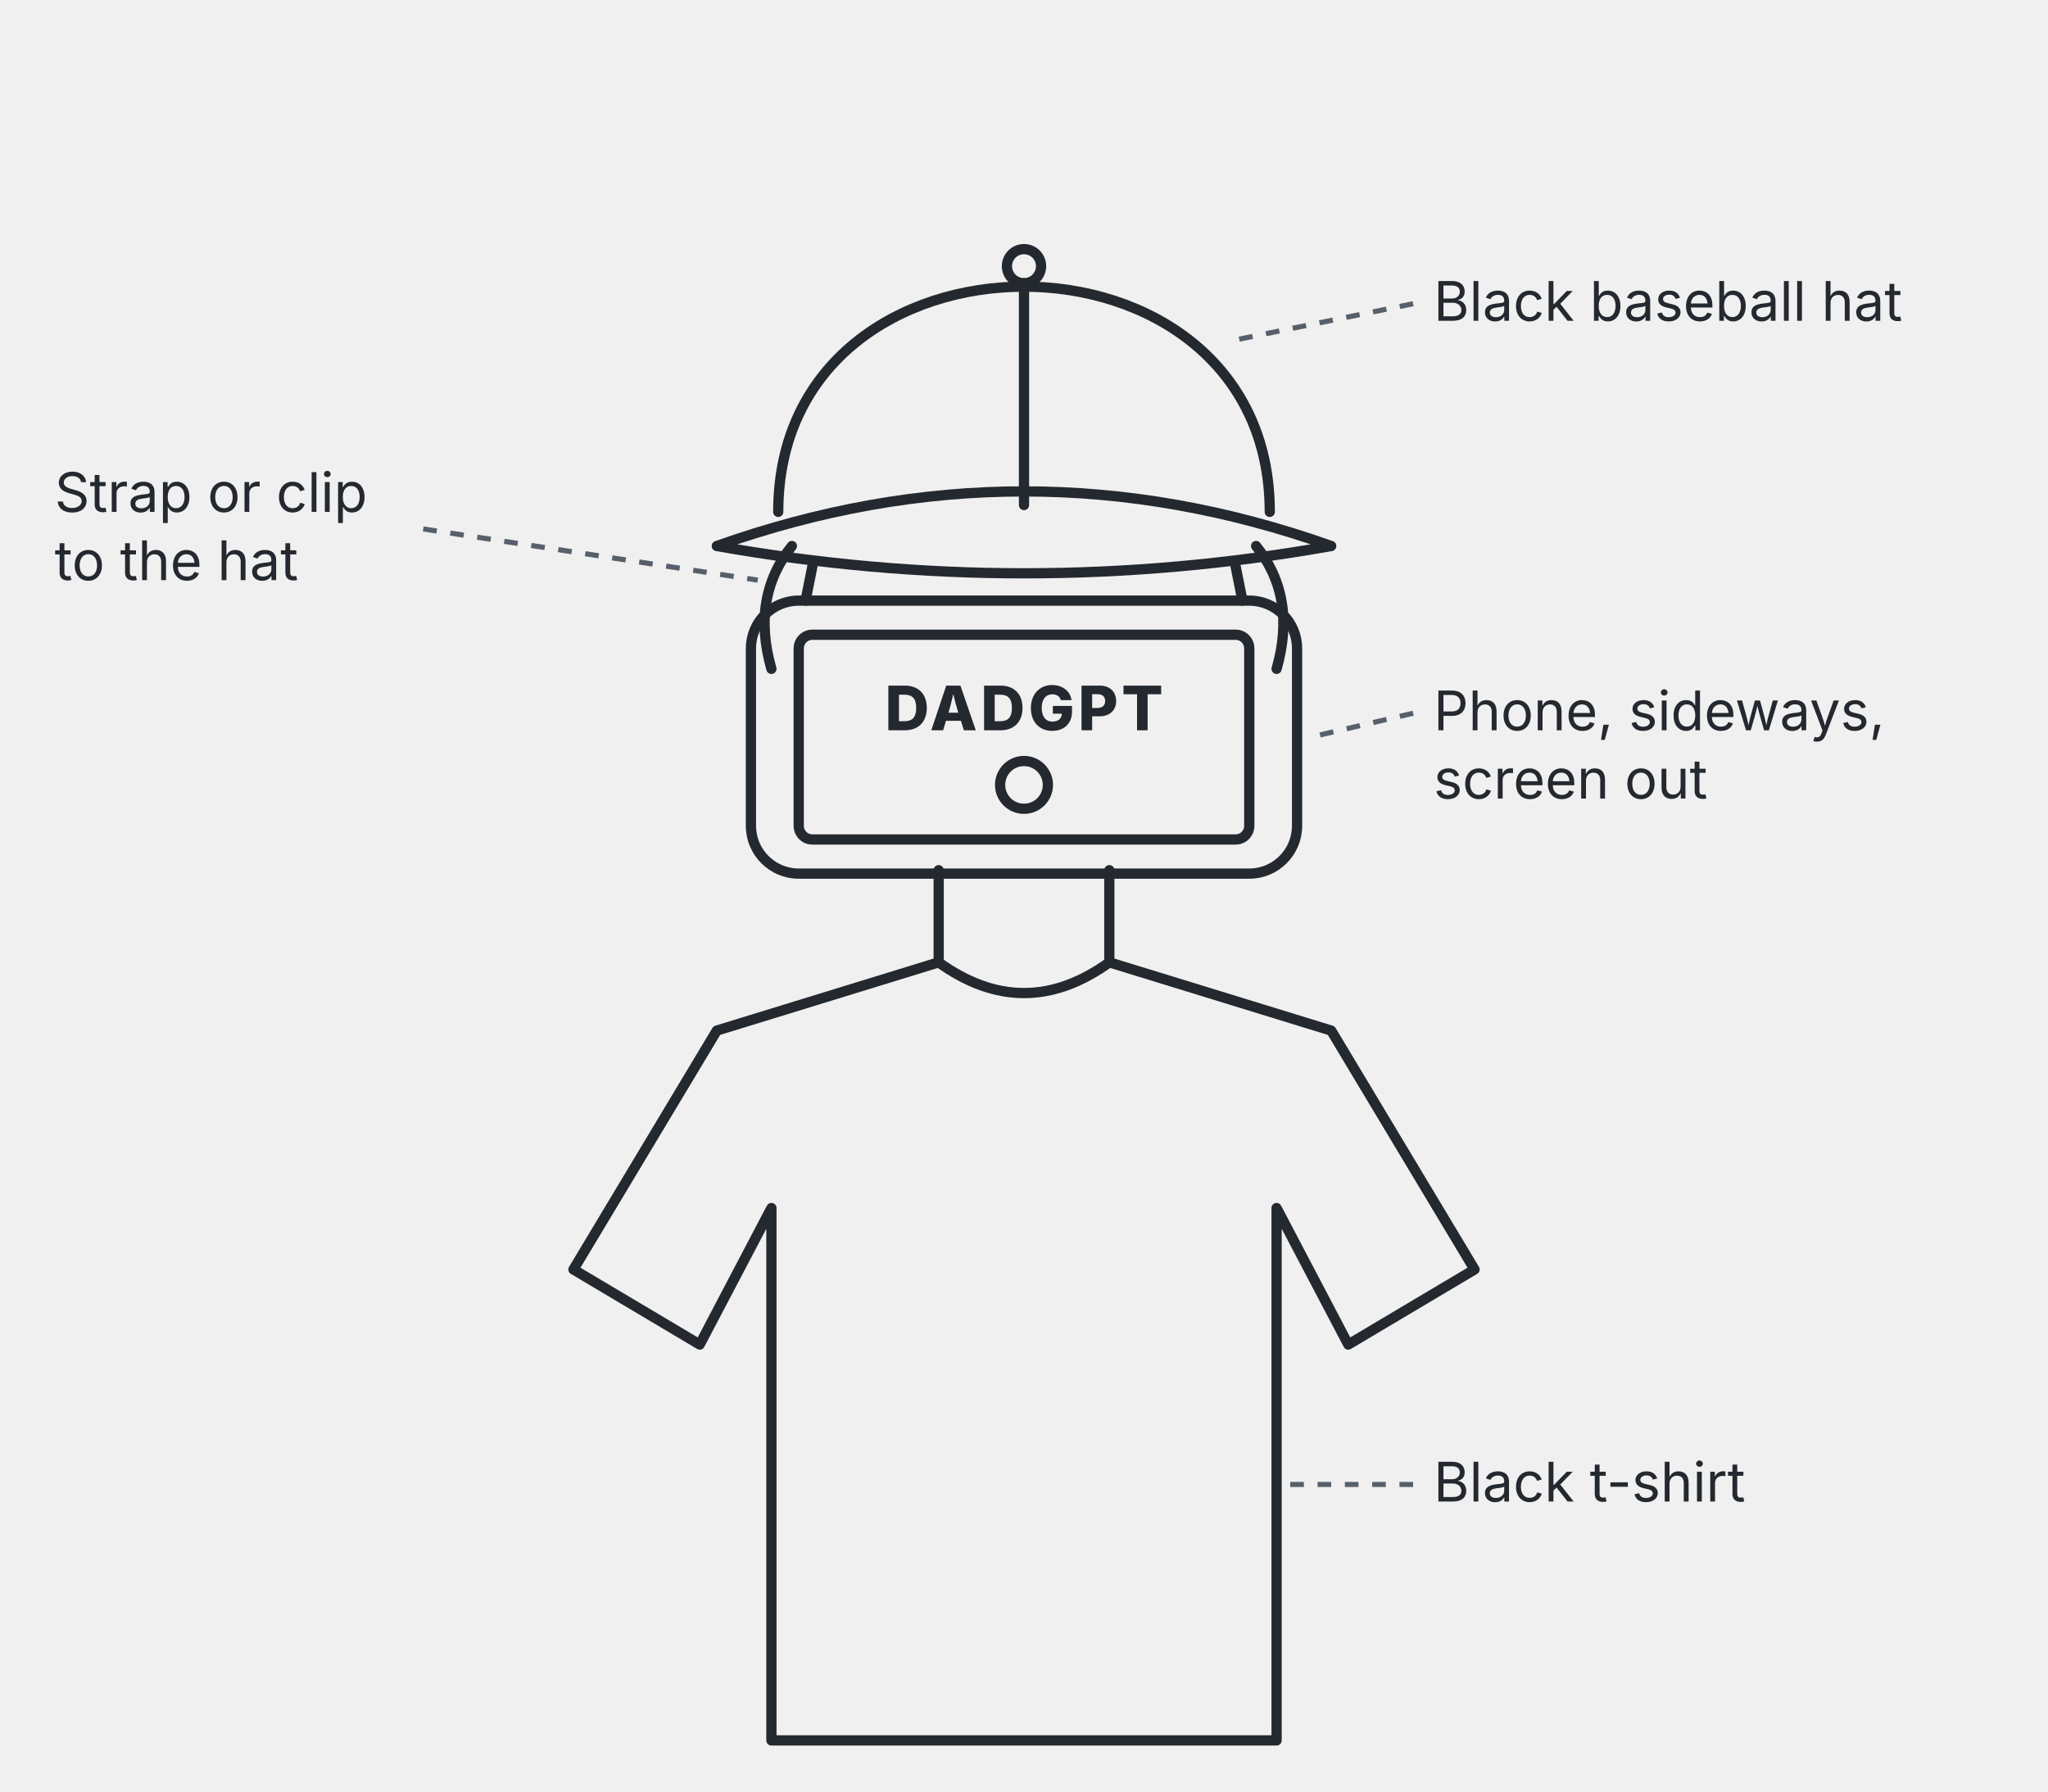
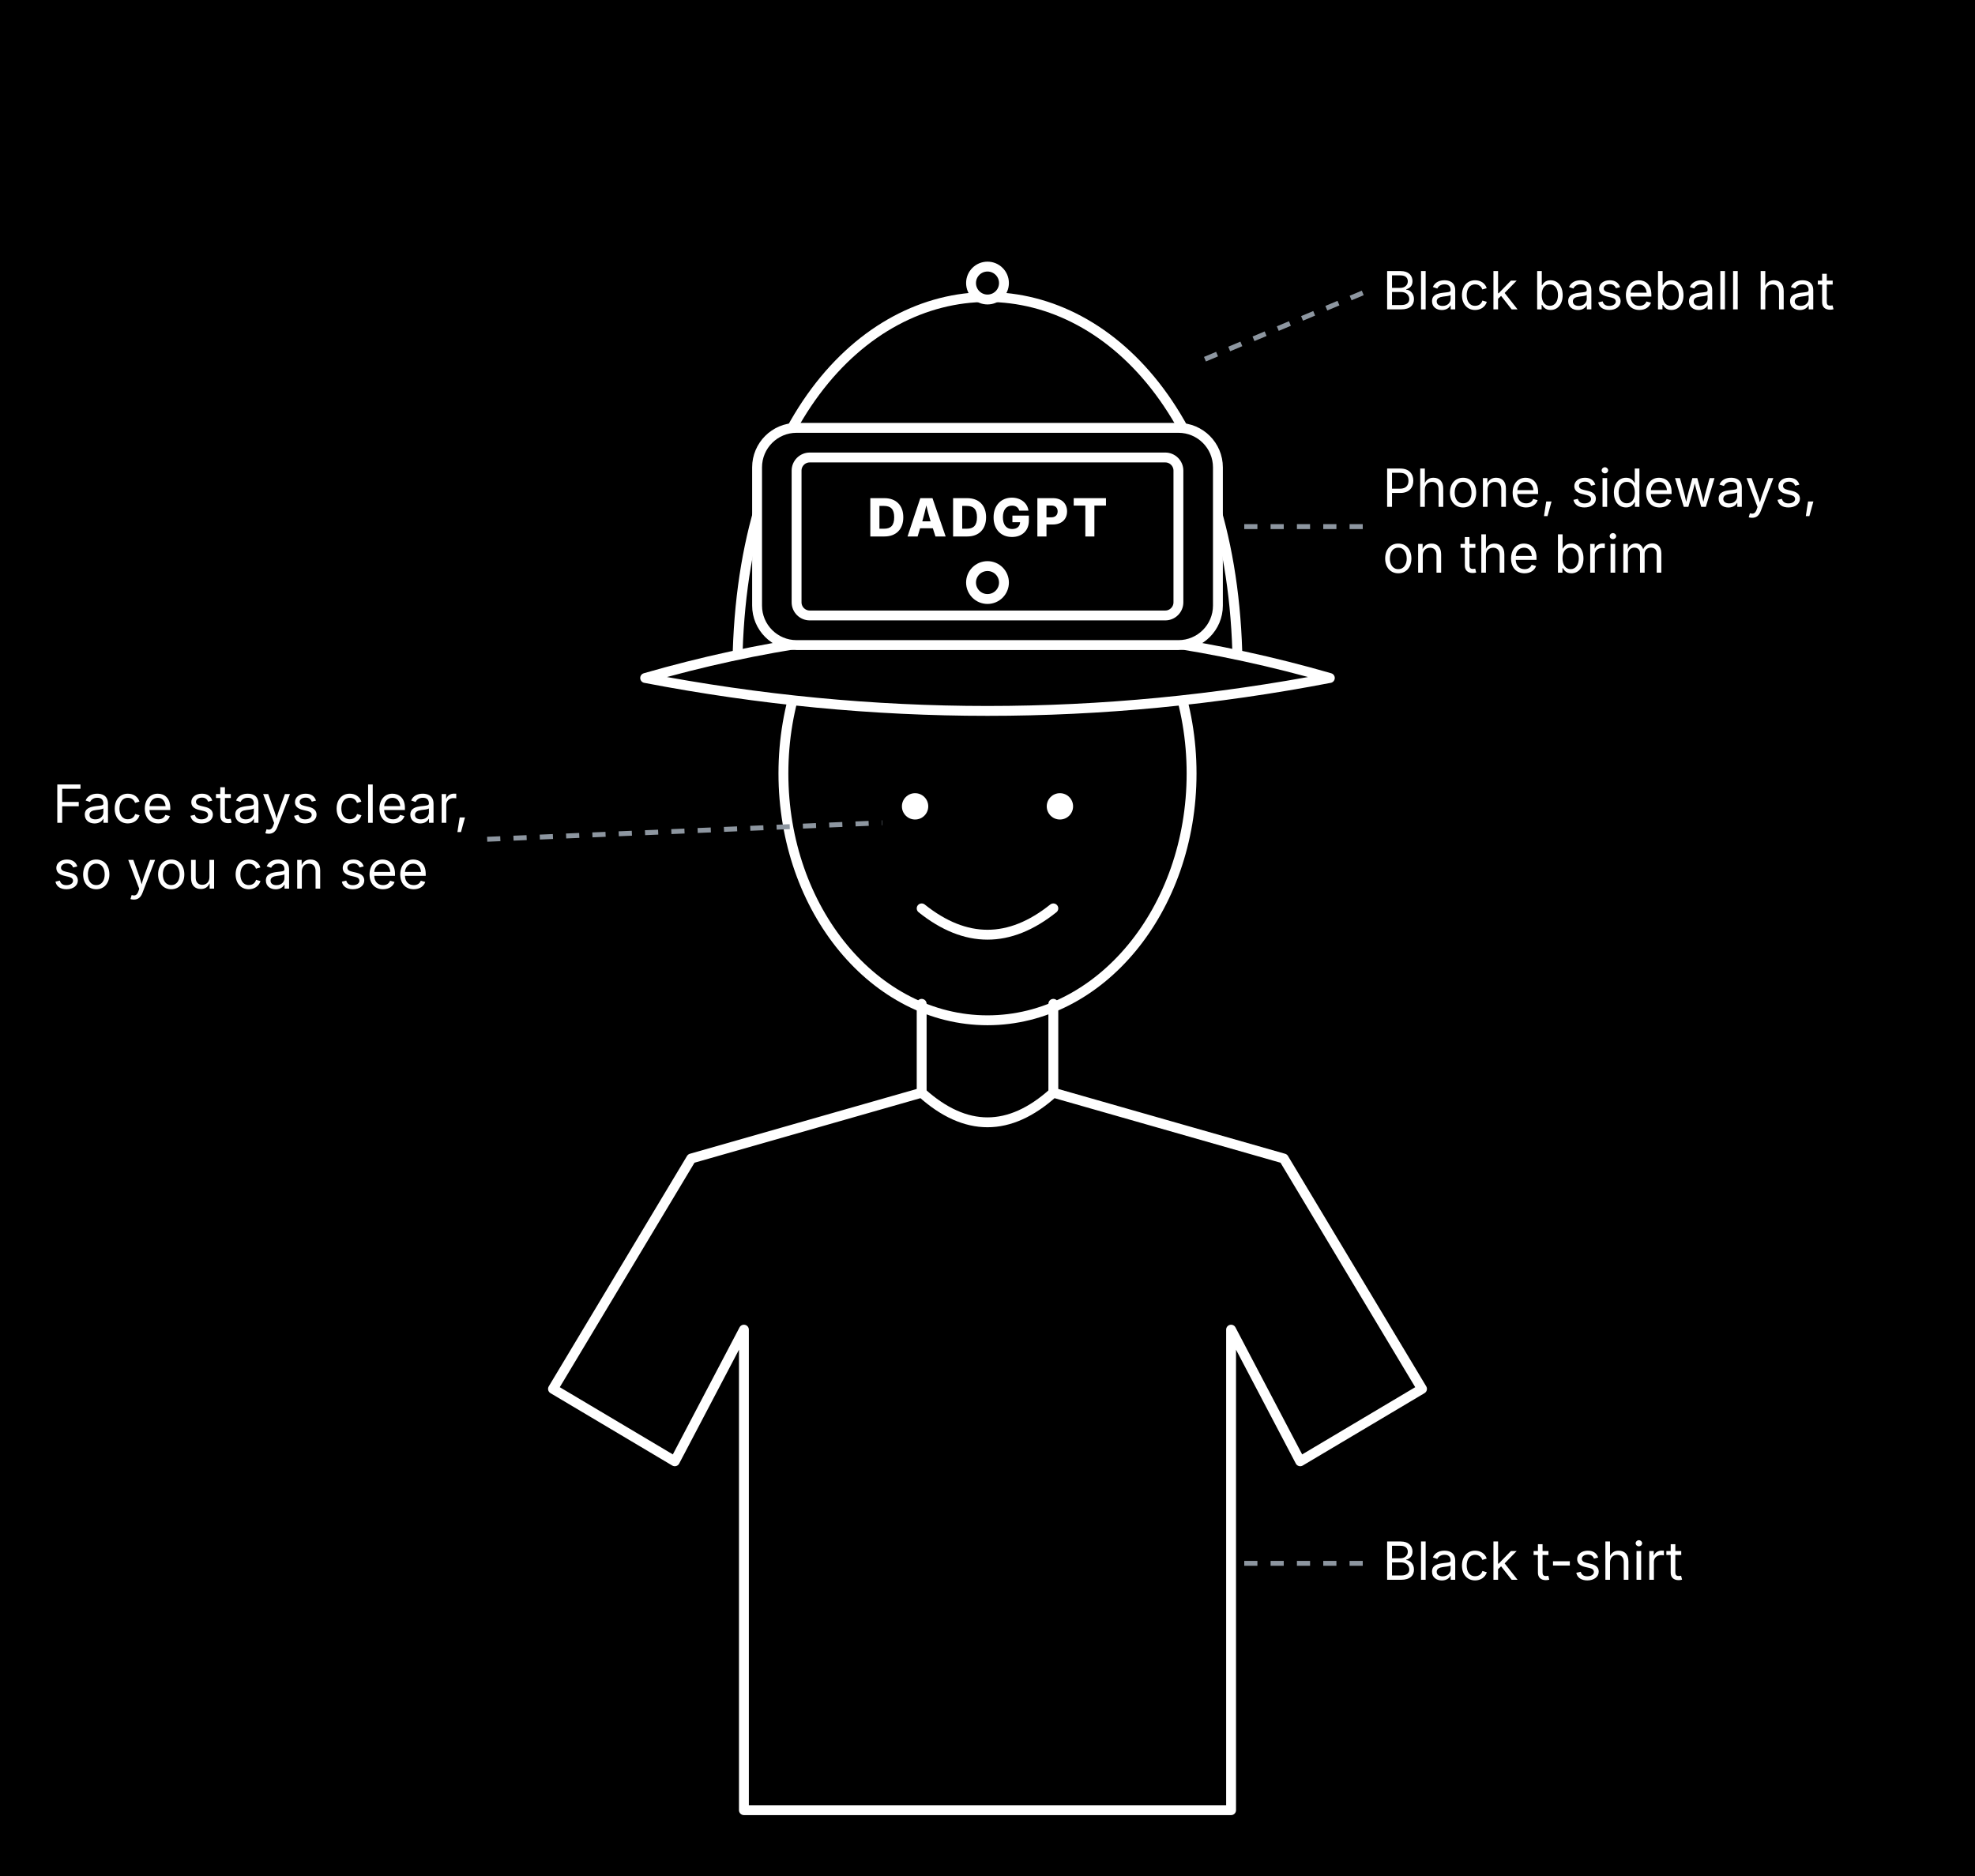
- <svg xmlns="http://www.w3.org/2000/svg" viewBox="0 0 600 525" width="600" height="525" fill="none" font-family="system-ui, -apple-system, Segoe UI, sans-serif" font-size="16">
+ <svg xmlns="http://www.w3.org/2000/svg" viewBox="0 0 600 570" width="600" height="570" font-family="system-ui, -apple-system, Segoe UI, sans-serif" font-size="16">
  <style>
-     .line { stroke: #24292f; stroke-width: 3; stroke-linecap: round; stroke-linejoin: round; }
-     .thin { stroke: #57606a; stroke-width: 1.5; stroke-dasharray: 4 4; }
-     .label { fill: #24292f; }
-     .screen { fill: #24292f; }
-     @media (prefers-color-scheme: dark) {
-       .line { stroke: #e6edf3; }
-       .thin { stroke: #8d96a0; }
-       .label, .screen { fill: #e6edf3; }
-     }
+     .line { fill: #000; stroke: #fff; stroke-width: 3; stroke-linecap: round; stroke-linejoin: round; }
+     .open { fill: none; }
+     .thin { fill: none; stroke: #8d96a0; stroke-width: 1.5; stroke-dasharray: 4 4; }
+     .label, .screen { fill: #fff; }
  </style>
+   <rect width="600" height="570" fill="#000" />
  <g transform="translate(60 0)">
-     <path class="line" d="M178 166 L176 176 M302 166 L304 176" />
-     <path class="line" d="M168 150 C168 62 312 62 312 150" />
-     <circle class="line" cx="240" cy="78" r="5" />
-     <path class="line" d="M240 83 L240 148" />
-     <path class="line" d="M150 160 Q240 128 330 160 Q240 176 150 160 Z" />
-     <path class="line" d="M166 196 Q160 175 172 160" />
-     <path class="line" d="M314 196 Q320 175 308 160" />
-     <rect class="line" x="160" y="176" width="160" height="80" rx="14" />
-     <rect class="line" x="174" y="186" width="132" height="60" rx="4" />
-     <text class="screen" x="240" y="214" text-anchor="middle" font-size="18" font-weight="800" letter-spacing="1">DADGPT</text>
-     <circle class="line" cx="240" cy="230" r="7" />
-     <path class="line" d="M215 255 L215 282 M265 255 L265 282" />
-     <path class="line" d="M215 282 Q240 300 265 282" />
-     <path class="line" d="M215 282 L150 302 L108 372 L145 394 L166 354 L166 510 L314 510 L314 354 L335 394 L372 372 L330 302 L265 282" />
+     <ellipse class="line" cx="240" cy="235" rx="62" ry="75" />
+     <circle class="screen" cx="218" cy="245" r="4" />
+     <circle class="screen" cx="262" cy="245" r="4" />
+     <path class="line open" d="M220 276 Q240 292 260 276" />
+     <path class="line" d="M164 205 C164 52 316 52 316 205 Z" />
+     <circle class="line" cx="240" cy="86" r="5" />
+     <path class="line" d="M136 206 Q240 176 344 206 Q240 226 136 206 Z" />
+     <rect class="line" x="170" y="130" width="140" height="66" rx="12" />
+     <rect class="line" x="182" y="139" width="116" height="48" rx="4" />
+     <text class="screen" x="240" y="163" text-anchor="middle" font-size="16" font-weight="800" letter-spacing="1">DADGPT</text>
+     <circle class="line" cx="240" cy="177" r="5" />
+     <path class="line open" d="M220 305 L220 332 M260 305 L260 332" />
+     <path class="line" d="M220 332 L150 352 L108 422 L145 444 L166 404 L166 550 L314 550 L314 404 L335 444 L372 422 L330 352 L260 332 Q240 350 220 332 Z" />
  </g>
  <g class="label">
    <text x="420" y="94">Black baseball hat</text>
-     <text x="420" y="214">Phone, sideways,</text>
-     <text x="420" y="234">screen out</text>
-     <text x="16" y="150">Strap or clip</text>
-     <text x="16" y="170">to the hat</text>
-     <text x="420" y="440">Black t-shirt</text>
+     <text x="420" y="154">Phone, sideways,</text>
+     <text x="420" y="174">on the brim</text>
+     <text x="16" y="250">Face stays clear,</text>
+     <text x="16" y="270">so you can see</text>
+     <text x="420" y="480">Black t-shirt</text>
  </g>
-   <path class="thin" d="M414 89 L360 100 M414 209 L384 216 M124 155 L222 170 M414 435 L376 435" />
+   <path class="thin" d="M414 89 L364 110 M414 160 L374 160 M148 255 L268 250 M414 475 L376 475" />
</svg>
